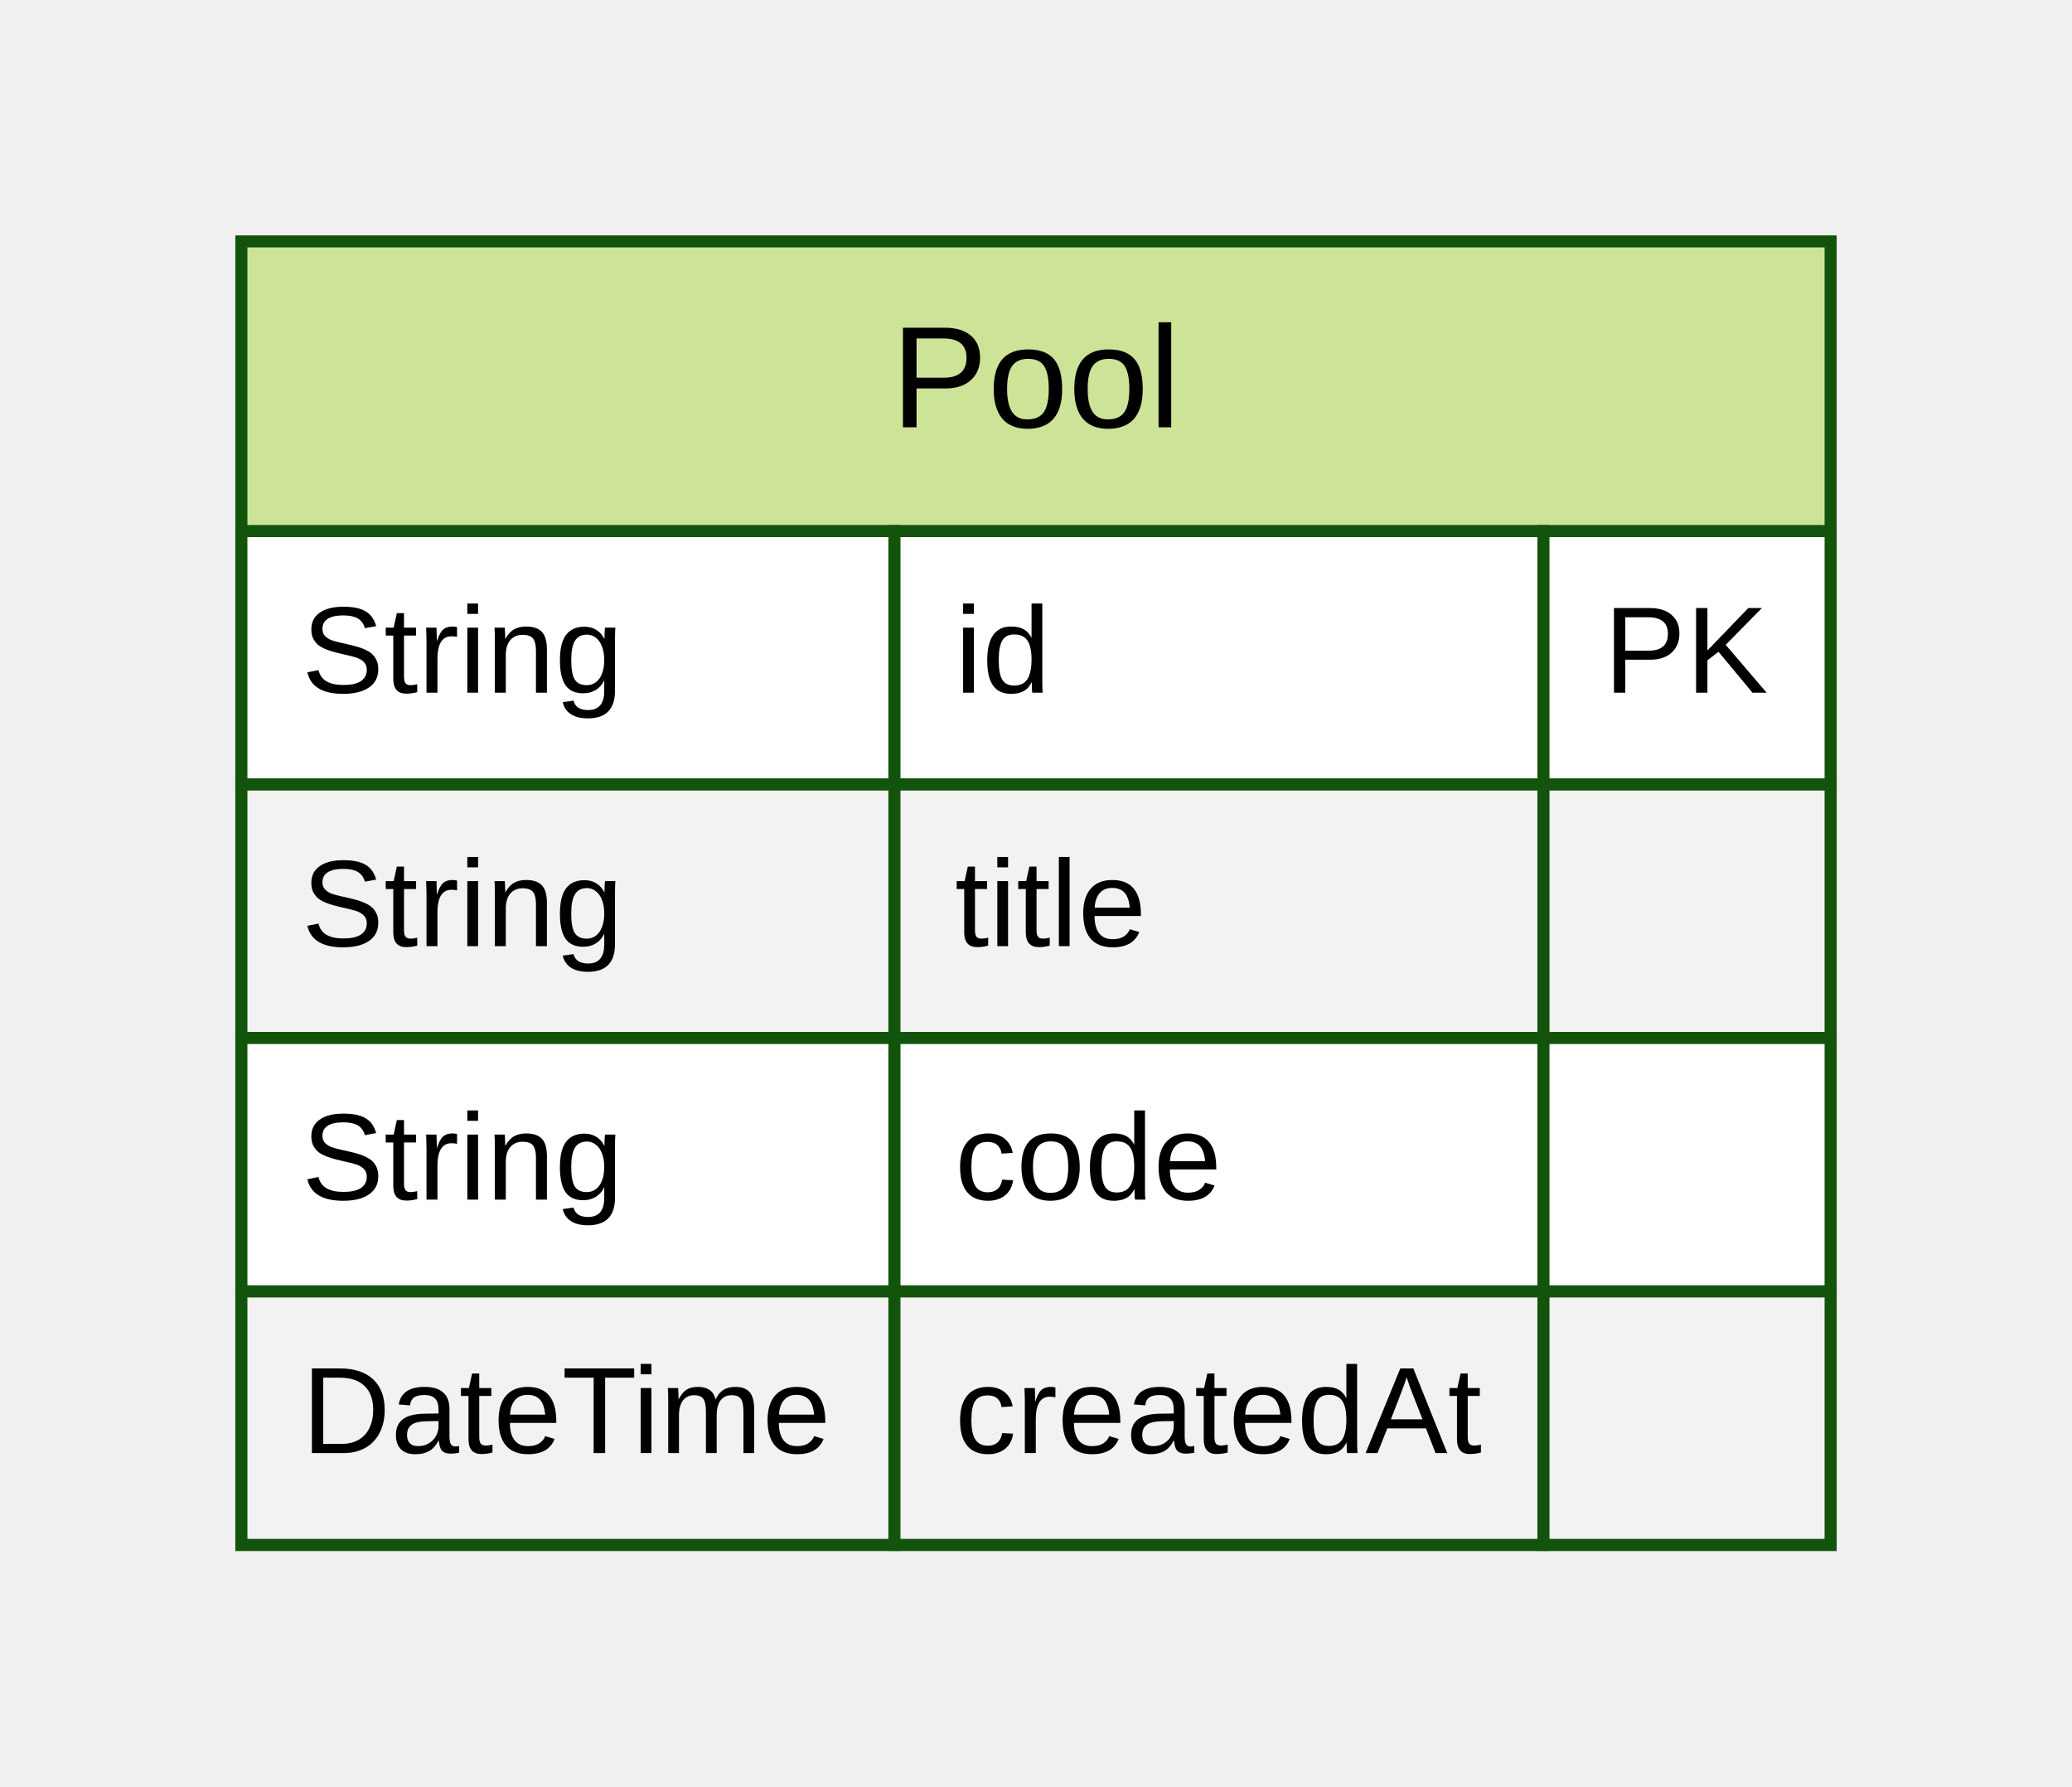
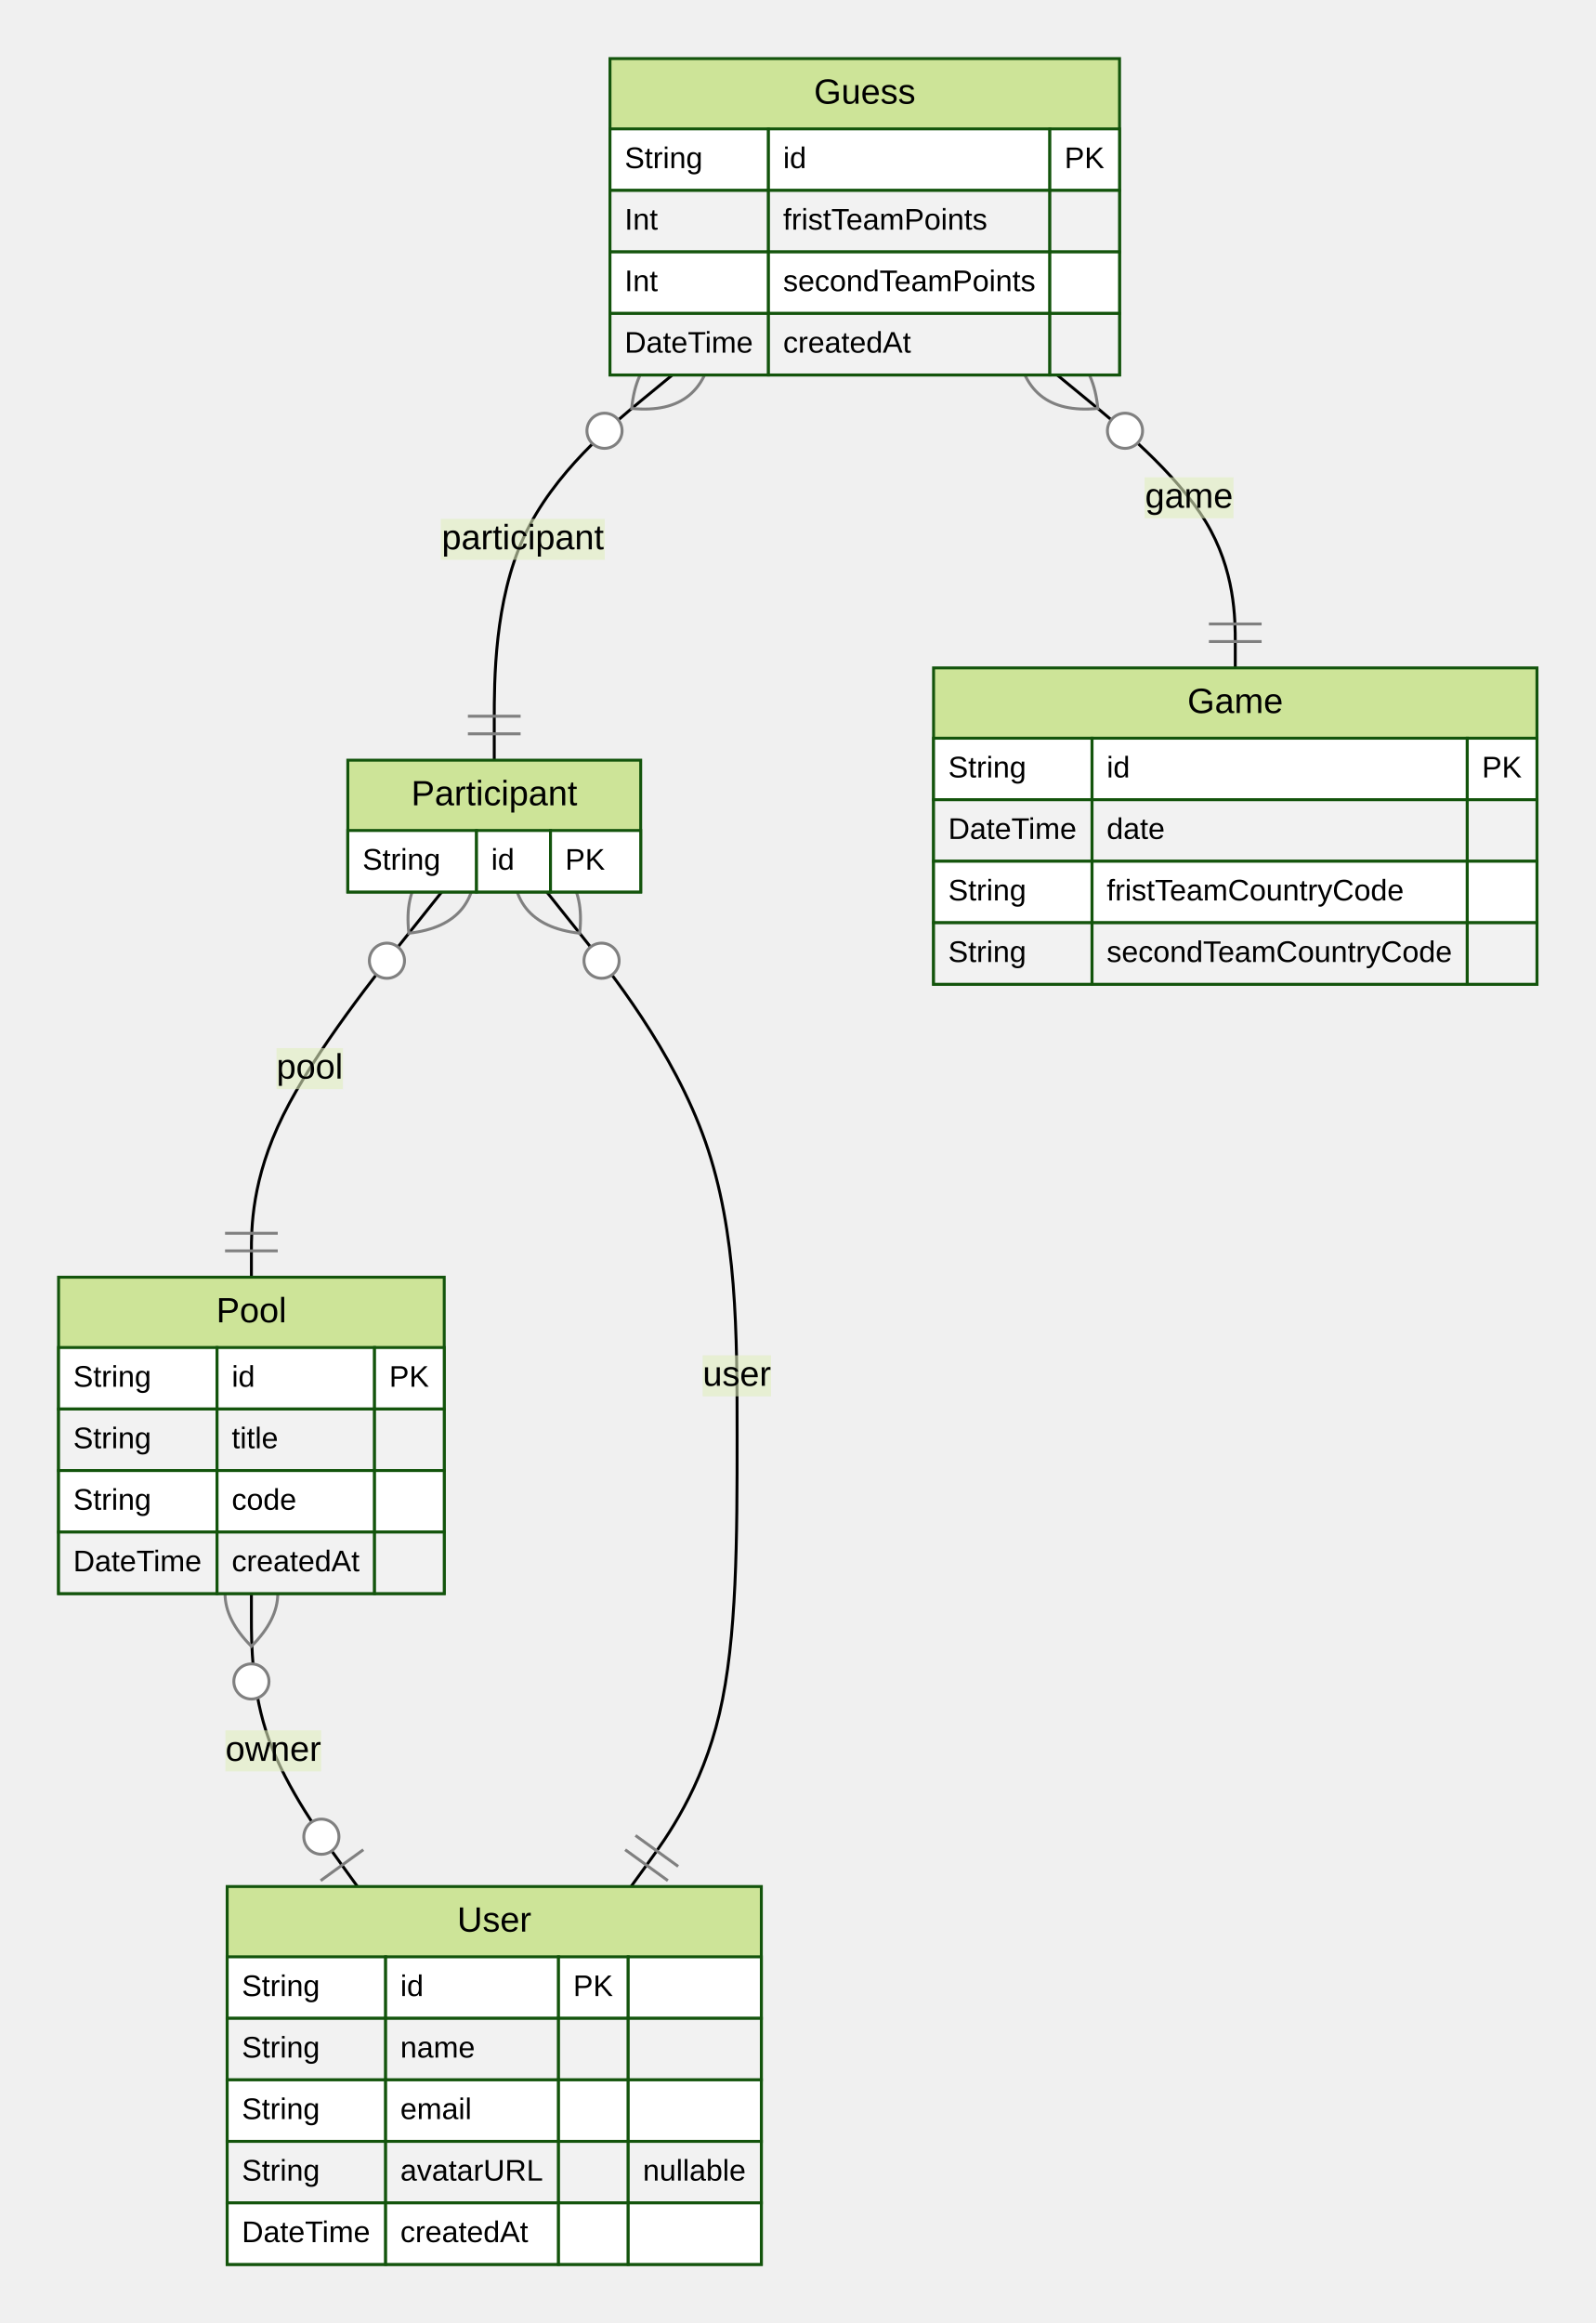
- <svg xmlns="http://www.w3.org/2000/svg" aria-labelledby="chart-title-mermaid-0 chart-desc-mermaid-0" role="img" viewBox="0 0 171.683 148" style="max-width: 171.683px; background-color: white;" width="100%" id="mermaid-0">
+ <svg xmlns="http://www.w3.org/2000/svg" aria-labelledby="chart-title-mermaid-0 chart-desc-mermaid-0" role="img" viewBox="0 0 544.791 793" style="max-width: 544.791px; background-color: white;" width="100%" id="mermaid-0">
  <style>#mermaid-0 {font-family:"trebuchet ms",verdana,arial,sans-serif;font-size:16px;fill:#000000;}#mermaid-0 .error-icon{fill:#552222;}#mermaid-0 .error-text{fill:#552222;stroke:#552222;}#mermaid-0 .edge-thickness-normal{stroke-width:2px;}#mermaid-0 .edge-thickness-thick{stroke-width:3.5px;}#mermaid-0 .edge-pattern-solid{stroke-dasharray:0;}#mermaid-0 .edge-pattern-dashed{stroke-dasharray:3;}#mermaid-0 .edge-pattern-dotted{stroke-dasharray:2;}#mermaid-0 .marker{fill:#000000;stroke:#000000;}#mermaid-0 .marker.cross{stroke:#000000;}#mermaid-0 svg{font-family:"trebuchet ms",verdana,arial,sans-serif;font-size:16px;}#mermaid-0 .entityBox{fill:#cde498;stroke:#13540c;}#mermaid-0 .attributeBoxOdd{fill:#ffffff;stroke:#13540c;}#mermaid-0 .attributeBoxEven{fill:#f2f2f2;stroke:#13540c;}#mermaid-0 .relationshipLabelBox{fill:hsl(78.158, 58.462%, 84.51%);opacity:0.7;background-color:hsl(78.158, 58.462%, 84.51%);}#mermaid-0 .relationshipLabelBox rect{opacity:0.5;}#mermaid-0 .relationshipLine{stroke:#000000;}#mermaid-0 :root{--mermaid-font-family:"trebuchet ms",verdana,arial,sans-serif;}</style>
  <g />
  <defs>
    <marker orient="auto" markerHeight="18" markerWidth="18" refY="9" refX="0" id="ONLY_ONE_START">
      <path d="M9,0 L9,18 M15,0 L15,18" fill="none" stroke="gray" />
    </marker>
  </defs>
  <defs>
    <marker orient="auto" markerHeight="18" markerWidth="18" refY="9" refX="18" id="ONLY_ONE_END">
      <path d="M3,0 L3,18 M9,0 L9,18" fill="none" stroke="gray" />
    </marker>
  </defs>
  <defs>
    <marker orient="auto" markerHeight="18" markerWidth="30" refY="9" refX="0" id="ZERO_OR_ONE_START">
      <circle r="6" cy="9" cx="21" fill="white" stroke="gray" />
      <path d="M9,0 L9,18" fill="none" stroke="gray" />
    </marker>
  </defs>
  <defs>
    <marker orient="auto" markerHeight="18" markerWidth="30" refY="9" refX="30" id="ZERO_OR_ONE_END">
      <circle r="6" cy="9" cx="9" fill="white" stroke="gray" />
      <path d="M21,0 L21,18" fill="none" stroke="gray" />
    </marker>
  </defs>
  <defs>
    <marker orient="auto" markerHeight="36" markerWidth="45" refY="18" refX="18" id="ONE_OR_MORE_START">
      <path d="M0,18 Q 18,0 36,18 Q 18,36 0,18 M42,9 L42,27" fill="none" stroke="gray" />
    </marker>
  </defs>
  <defs>
    <marker orient="auto" markerHeight="36" markerWidth="45" refY="18" refX="27" id="ONE_OR_MORE_END">
      <path d="M3,9 L3,27 M9,18 Q27,0 45,18 Q27,36 9,18" fill="none" stroke="gray" />
    </marker>
  </defs>
  <defs>
    <marker orient="auto" markerHeight="36" markerWidth="57" refY="18" refX="18" id="ZERO_OR_MORE_START">
      <circle r="6" cy="18" cx="48" fill="white" stroke="gray" />
      <path d="M0,18 Q18,0 36,18 Q18,36 0,18" fill="none" stroke="gray" />
    </marker>
  </defs>
  <defs>
    <marker orient="auto" markerHeight="36" markerWidth="57" refY="18" refX="39" id="ZERO_OR_MORE_END">
      <circle r="6" cy="18" cx="9" fill="white" stroke="gray" />
      <path d="M21,18 Q39,0 57,18 Q39,36 21,18" fill="none" stroke="gray" />
    </marker>
  </defs>
-   <g transform="translate(20,20 )" id="Pool">
+   <path marker-start="url(#ZERO_OR_MORE_START)" marker-end="url(#ZERO_OR_ONE_END)" fill="none" stroke="gray" d="M85.841,544L85.841,552.333C85.841,560.667,85.841,577.333,91.876,594C97.911,610.667,109.981,627.333,116.016,635.667L122.051,644" class="er relationshipLine" />
+   <path marker-start="url(#ZERO_OR_MORE_START)" marker-end="url(#ONLY_ONE_END)" fill="none" stroke="gray" d="M186.702,304.5L197.532,318.083C208.362,331.667,230.023,358.833,240.853,389.75C251.683,420.667,251.683,455.333,251.683,490C251.683,524.667,251.683,559.333,245.648,585C239.613,610.667,227.543,627.333,221.508,635.667L215.473,644" class="er relationshipLine" />
+   <path marker-start="url(#ZERO_OR_MORE_START)" marker-end="url(#ONLY_ONE_END)" fill="none" stroke="gray" d="M150.823,304.5L139.992,318.083C129.162,331.667,107.502,358.833,96.672,380.75C85.841,402.667,85.841,419.333,85.841,427.667L85.841,436" class="er relationshipLine" />
+   <path marker-start="url(#ZERO_OR_MORE_START)" marker-end="url(#ONLY_ONE_END)" fill="none" stroke="gray" d="M229.583,128L219.446,136.333C209.309,144.667,189.036,161.333,178.899,183.25C168.762,205.167,168.762,232.333,168.762,245.917L168.762,259.5" class="er relationshipLine" />
+   <path marker-start="url(#ZERO_OR_MORE_START)" marker-end="url(#ONLY_ONE_END)" fill="none" stroke="gray" d="M360.956,128L371.093,136.333C381.23,144.667,401.503,161.333,411.64,178C421.777,194.667,421.777,211.333,421.777,219.667L421.777,228" class="er relationshipLine" />
+   <g transform="translate(20,436 )" id="Pool">
    <rect height="108" width="131.683" y="0" x="0" stroke="gray" fill-opacity="100%" fill="honeydew" class="er entityBox" />
    <text transform="translate(65.84149,12)" style="font-family: &quot;trebuchet ms&quot;, verdana, arial, sans-serif;; font-size: 12px" text-anchor="middle" dominant-baseline="middle" y="0" x="0" id="entity-Pool" class="er entityLabel">Pool</text>
    <rect height="21" width="54.113" y="24" x="0" stroke="gray" fill-opacity="100%" fill="honeydew" class="er attributeBoxOdd" />
    <text transform="translate(5,34.5)" style="font-family: &quot;trebuchet ms&quot;, verdana, arial, sans-serif;; font-size: 10.2px" text-anchor="left" dominant-baseline="middle" y="0" x="0" id="entity-Pool-attr-1-type" class="er entityLabel">String</text>
    <rect height="21" width="53.775" y="24" x="54.113" stroke="gray" fill-opacity="100%" fill="honeydew" class="er attributeBoxOdd" />
    <text transform="translate(59.11313,34.5)" style="font-family: &quot;trebuchet ms&quot;, verdana, arial, sans-serif;; font-size: 10.2px" text-anchor="left" dominant-baseline="middle" y="0" x="0" id="entity-Pool-attr-1-name" class="er entityLabel">id</text>
    <rect height="21" width="23.795" y="24" x="107.888" stroke="gray" fill-opacity="100%" fill="honeydew" class="er attributeBoxOdd" />
    <text transform="translate(112.888,34.5)" style="font-family: &quot;trebuchet ms&quot;, verdana, arial, sans-serif;; font-size: 10.2px" text-anchor="left" dominant-baseline="middle" y="0" x="0" id="entity-Pool-attr-1-key" class="er entityLabel">PK</text>
    <rect height="21" width="54.113" y="45" x="0" stroke="gray" fill-opacity="100%" fill="honeydew" class="er attributeBoxEven" />
    <text transform="translate(5,55.5)" style="font-family: &quot;trebuchet ms&quot;, verdana, arial, sans-serif;; font-size: 10.2px" text-anchor="left" dominant-baseline="middle" y="0" x="0" id="entity-Pool-attr-2-type" class="er entityLabel">String</text>
    <rect height="21" width="53.775" y="45" x="54.113" stroke="gray" fill-opacity="100%" fill="honeydew" class="er attributeBoxEven" />
    <text transform="translate(59.11313,55.5)" style="font-family: &quot;trebuchet ms&quot;, verdana, arial, sans-serif;; font-size: 10.2px" text-anchor="left" dominant-baseline="middle" y="0" x="0" id="entity-Pool-attr-2-name" class="er entityLabel">title</text>
    <rect height="21" width="23.795" y="45" x="107.888" stroke="gray" fill-opacity="100%" fill="honeydew" class="er attributeBoxEven" />
    <text transform="translate(112.888,55.5)" style="font-family: &quot;trebuchet ms&quot;, verdana, arial, sans-serif;; font-size: 10.2px" text-anchor="left" dominant-baseline="middle" y="0" x="0" id="entity-Pool-attr-2-key" class="er entityLabel" />
    <rect height="21" width="54.113" y="66" x="0" stroke="gray" fill-opacity="100%" fill="honeydew" class="er attributeBoxOdd" />
    <text transform="translate(5,76.5)" style="font-family: &quot;trebuchet ms&quot;, verdana, arial, sans-serif;; font-size: 10.2px" text-anchor="left" dominant-baseline="middle" y="0" x="0" id="entity-Pool-attr-3-type" class="er entityLabel">String</text>
    <rect height="21" width="53.775" y="66" x="54.113" stroke="gray" fill-opacity="100%" fill="honeydew" class="er attributeBoxOdd" />
    <text transform="translate(59.11313,76.5)" style="font-family: &quot;trebuchet ms&quot;, verdana, arial, sans-serif;; font-size: 10.2px" text-anchor="left" dominant-baseline="middle" y="0" x="0" id="entity-Pool-attr-3-name" class="er entityLabel">code</text>
    <rect height="21" width="23.795" y="66" x="107.888" stroke="gray" fill-opacity="100%" fill="honeydew" class="er attributeBoxOdd" />
    <text transform="translate(112.888,76.5)" style="font-family: &quot;trebuchet ms&quot;, verdana, arial, sans-serif;; font-size: 10.2px" text-anchor="left" dominant-baseline="middle" y="0" x="0" id="entity-Pool-attr-3-key" class="er entityLabel" />
    <rect height="21" width="54.113" y="87" x="0" stroke="gray" fill-opacity="100%" fill="honeydew" class="er attributeBoxEven" />
    <text transform="translate(5,97.5)" style="font-family: &quot;trebuchet ms&quot;, verdana, arial, sans-serif;; font-size: 10.2px" text-anchor="left" dominant-baseline="middle" y="0" x="0" id="entity-Pool-attr-4-type" class="er entityLabel">DateTime</text>
    <rect height="21" width="53.775" y="87" x="54.113" stroke="gray" fill-opacity="100%" fill="honeydew" class="er attributeBoxEven" />
    <text transform="translate(59.11313,97.5)" style="font-family: &quot;trebuchet ms&quot;, verdana, arial, sans-serif;; font-size: 10.2px" text-anchor="left" dominant-baseline="middle" y="0" x="0" id="entity-Pool-attr-4-name" class="er entityLabel">createdAt</text>
    <rect height="21" width="23.795" y="87" x="107.888" stroke="gray" fill-opacity="100%" fill="honeydew" class="er attributeBoxEven" />
    <text transform="translate(112.888,97.5)" style="font-family: &quot;trebuchet ms&quot;, verdana, arial, sans-serif;; font-size: 10.2px" text-anchor="left" dominant-baseline="middle" y="0" x="0" id="entity-Pool-attr-4-key" class="er entityLabel" />
  </g>
+   <g transform="translate(118.7622,259.5 )" id="Participant">
+     <rect height="45" width="100" y="0" x="0" stroke="gray" fill-opacity="100%" fill="honeydew" class="er entityBox" />
+     <text transform="translate(50,12)" style="font-family: &quot;trebuchet ms&quot;, verdana, arial, sans-serif;; font-size: 12px" text-anchor="middle" dominant-baseline="middle" y="0" x="0" id="entity-Participant" class="er entityLabel">Participant</text>
+     <rect height="21" width="43.945" y="24" x="0" stroke="gray" fill-opacity="100%" fill="honeydew" class="er attributeBoxOdd" />
+     <text transform="translate(5,34.5)" style="font-family: &quot;trebuchet ms&quot;, verdana, arial, sans-serif;; font-size: 10.2px" text-anchor="left" dominant-baseline="middle" y="0" x="0" id="entity-Participant-attr-1-type" class="er entityLabel">String</text>
+     <rect height="21" width="25.262" y="24" x="43.945" stroke="gray" fill-opacity="100%" fill="honeydew" class="er attributeBoxOdd" />
+     <text transform="translate(48.94526,34.5)" style="font-family: &quot;trebuchet ms&quot;, verdana, arial, sans-serif;; font-size: 10.2px" text-anchor="left" dominant-baseline="middle" y="0" x="0" id="entity-Participant-attr-1-name" class="er entityLabel">id</text>
+     <rect height="21" width="30.793" y="24" x="69.207" stroke="gray" fill-opacity="100%" fill="honeydew" class="er attributeBoxOdd" />
+     <text transform="translate(74.20681,34.5)" style="font-family: &quot;trebuchet ms&quot;, verdana, arial, sans-serif;; font-size: 10.2px" text-anchor="left" dominant-baseline="middle" y="0" x="0" id="entity-Participant-attr-1-key" class="er entityLabel">PK</text>
+   </g>
+   <g transform="translate(77.56744,644 )" id="User">
+     <rect height="129" width="182.39" y="0" x="0" stroke="gray" fill-opacity="100%" fill="honeydew" class="er entityBox" />
+     <text transform="translate(91.19479,12)" style="font-family: &quot;trebuchet ms&quot;, verdana, arial, sans-serif;; font-size: 12px" text-anchor="middle" dominant-baseline="middle" y="0" x="0" id="entity-User" class="er entityLabel">User</text>
+     <rect height="21" width="54.113" y="24" x="0" stroke="gray" fill-opacity="100%" fill="honeydew" class="er attributeBoxOdd" />
+     <text transform="translate(5,34.5)" style="font-family: &quot;trebuchet ms&quot;, verdana, arial, sans-serif;; font-size: 10.2px" text-anchor="left" dominant-baseline="middle" y="0" x="0" id="entity-User-attr-1-type" class="er entityLabel">String</text>
+     <rect height="21" width="59.028" y="24" x="54.113" stroke="gray" fill-opacity="100%" fill="honeydew" class="er attributeBoxOdd" />
+     <text transform="translate(59.11313,34.5)" style="font-family: &quot;trebuchet ms&quot;, verdana, arial, sans-serif;; font-size: 10.2px" text-anchor="left" dominant-baseline="middle" y="0" x="0" id="entity-User-attr-1-name" class="er entityLabel">id</text>
+     <rect height="21" width="23.795" y="24" x="113.141" stroke="gray" fill-opacity="100%" fill="honeydew" class="er attributeBoxOdd" />
+     <text transform="translate(118.1414,34.5)" style="font-family: &quot;trebuchet ms&quot;, verdana, arial, sans-serif;; font-size: 10.2px" text-anchor="left" dominant-baseline="middle" y="0" x="0" id="entity-User-attr-1-key" class="er entityLabel">PK</text>
+     <rect height="21" width="45.453" y="24" x="136.936" stroke="gray" fill-opacity="100%" fill="honeydew" class="er attributeBoxOdd" />
+     <text transform="translate(141.9364,34.5)" style="font-family: &quot;trebuchet ms&quot;, verdana, arial, sans-serif;; font-size: 10.2px" text-anchor="left" dominant-baseline="middle" y="0" x="0" id="entity-User-attr-1-comment" class="er entityLabel" />
+     <rect height="21" width="54.113" y="45" x="0" stroke="gray" fill-opacity="100%" fill="honeydew" class="er attributeBoxEven" />
+     <text transform="translate(5,55.5)" style="font-family: &quot;trebuchet ms&quot;, verdana, arial, sans-serif;; font-size: 10.2px" text-anchor="left" dominant-baseline="middle" y="0" x="0" id="entity-User-attr-2-type" class="er entityLabel">String</text>
+     <rect height="21" width="59.028" y="45" x="54.113" stroke="gray" fill-opacity="100%" fill="honeydew" class="er attributeBoxEven" />
+     <text transform="translate(59.11313,55.5)" style="font-family: &quot;trebuchet ms&quot;, verdana, arial, sans-serif;; font-size: 10.2px" text-anchor="left" dominant-baseline="middle" y="0" x="0" id="entity-User-attr-2-name" class="er entityLabel">name</text>
+     <rect height="21" width="23.795" y="45" x="113.141" stroke="gray" fill-opacity="100%" fill="honeydew" class="er attributeBoxEven" />
+     <text transform="translate(118.1414,55.5)" style="font-family: &quot;trebuchet ms&quot;, verdana, arial, sans-serif;; font-size: 10.2px" text-anchor="left" dominant-baseline="middle" y="0" x="0" id="entity-User-attr-2-key" class="er entityLabel" />
+     <rect height="21" width="45.453" y="45" x="136.936" stroke="gray" fill-opacity="100%" fill="honeydew" class="er attributeBoxEven" />
+     <text transform="translate(141.9364,55.5)" style="font-family: &quot;trebuchet ms&quot;, verdana, arial, sans-serif;; font-size: 10.2px" text-anchor="left" dominant-baseline="middle" y="0" x="0" id="entity-User-attr-2-comment" class="er entityLabel" />
+     <rect height="21" width="54.113" y="66" x="0" stroke="gray" fill-opacity="100%" fill="honeydew" class="er attributeBoxOdd" />
+     <text transform="translate(5,76.5)" style="font-family: &quot;trebuchet ms&quot;, verdana, arial, sans-serif;; font-size: 10.2px" text-anchor="left" dominant-baseline="middle" y="0" x="0" id="entity-User-attr-3-type" class="er entityLabel">String</text>
+     <rect height="21" width="59.028" y="66" x="54.113" stroke="gray" fill-opacity="100%" fill="honeydew" class="er attributeBoxOdd" />
+     <text transform="translate(59.11313,76.5)" style="font-family: &quot;trebuchet ms&quot;, verdana, arial, sans-serif;; font-size: 10.2px" text-anchor="left" dominant-baseline="middle" y="0" x="0" id="entity-User-attr-3-name" class="er entityLabel">email</text>
+     <rect height="21" width="23.795" y="66" x="113.141" stroke="gray" fill-opacity="100%" fill="honeydew" class="er attributeBoxOdd" />
+     <text transform="translate(118.1414,76.5)" style="font-family: &quot;trebuchet ms&quot;, verdana, arial, sans-serif;; font-size: 10.2px" text-anchor="left" dominant-baseline="middle" y="0" x="0" id="entity-User-attr-3-key" class="er entityLabel" />
+     <rect height="21" width="45.453" y="66" x="136.936" stroke="gray" fill-opacity="100%" fill="honeydew" class="er attributeBoxOdd" />
+     <text transform="translate(141.9364,76.5)" style="font-family: &quot;trebuchet ms&quot;, verdana, arial, sans-serif;; font-size: 10.2px" text-anchor="left" dominant-baseline="middle" y="0" x="0" id="entity-User-attr-3-comment" class="er entityLabel" />
+     <rect height="21" width="54.113" y="87" x="0" stroke="gray" fill-opacity="100%" fill="honeydew" class="er attributeBoxEven" />
+     <text transform="translate(5,97.5)" style="font-family: &quot;trebuchet ms&quot;, verdana, arial, sans-serif;; font-size: 10.2px" text-anchor="left" dominant-baseline="middle" y="0" x="0" id="entity-User-attr-4-type" class="er entityLabel">String</text>
+     <rect height="21" width="59.028" y="87" x="54.113" stroke="gray" fill-opacity="100%" fill="honeydew" class="er attributeBoxEven" />
+     <text transform="translate(59.11313,97.5)" style="font-family: &quot;trebuchet ms&quot;, verdana, arial, sans-serif;; font-size: 10.2px" text-anchor="left" dominant-baseline="middle" y="0" x="0" id="entity-User-attr-4-name" class="er entityLabel">avatarURL</text>
+     <rect height="21" width="23.795" y="87" x="113.141" stroke="gray" fill-opacity="100%" fill="honeydew" class="er attributeBoxEven" />
+     <text transform="translate(118.1414,97.5)" style="font-family: &quot;trebuchet ms&quot;, verdana, arial, sans-serif;; font-size: 10.2px" text-anchor="left" dominant-baseline="middle" y="0" x="0" id="entity-User-attr-4-key" class="er entityLabel" />
+     <rect height="21" width="45.453" y="87" x="136.936" stroke="gray" fill-opacity="100%" fill="honeydew" class="er attributeBoxEven" />
+     <text transform="translate(141.9364,97.5)" style="font-family: &quot;trebuchet ms&quot;, verdana, arial, sans-serif;; font-size: 10.2px" text-anchor="left" dominant-baseline="middle" y="0" x="0" id="entity-User-attr-4-comment" class="er entityLabel">nullable</text>
+     <rect height="21" width="54.113" y="108" x="0" stroke="gray" fill-opacity="100%" fill="honeydew" class="er attributeBoxOdd" />
+     <text transform="translate(5,118.5)" style="font-family: &quot;trebuchet ms&quot;, verdana, arial, sans-serif;; font-size: 10.2px" text-anchor="left" dominant-baseline="middle" y="0" x="0" id="entity-User-attr-5-type" class="er entityLabel">DateTime</text>
+     <rect height="21" width="59.028" y="108" x="54.113" stroke="gray" fill-opacity="100%" fill="honeydew" class="er attributeBoxOdd" />
+     <text transform="translate(59.11313,118.5)" style="font-family: &quot;trebuchet ms&quot;, verdana, arial, sans-serif;; font-size: 10.2px" text-anchor="left" dominant-baseline="middle" y="0" x="0" id="entity-User-attr-5-name" class="er entityLabel">createdAt</text>
+     <rect height="21" width="23.795" y="108" x="113.141" stroke="gray" fill-opacity="100%" fill="honeydew" class="er attributeBoxOdd" />
+     <text transform="translate(118.1414,118.5)" style="font-family: &quot;trebuchet ms&quot;, verdana, arial, sans-serif;; font-size: 10.2px" text-anchor="left" dominant-baseline="middle" y="0" x="0" id="entity-User-attr-5-key" class="er entityLabel" />
+     <rect height="21" width="45.453" y="108" x="136.936" stroke="gray" fill-opacity="100%" fill="honeydew" class="er attributeBoxOdd" />
+     <text transform="translate(141.9364,118.5)" style="font-family: &quot;trebuchet ms&quot;, verdana, arial, sans-serif;; font-size: 10.2px" text-anchor="left" dominant-baseline="middle" y="0" x="0" id="entity-User-attr-5-comment" class="er entityLabel" />
+   </g>
+   <g transform="translate(318.7622,228 )" id="Game">
+     <rect height="108" width="206.029" y="0" x="0" stroke="gray" fill-opacity="100%" fill="honeydew" class="er entityBox" />
+     <text transform="translate(103.0145,12)" style="font-family: &quot;trebuchet ms&quot;, verdana, arial, sans-serif;; font-size: 12px" text-anchor="middle" dominant-baseline="middle" y="0" x="0" id="entity-Game" class="er entityLabel">Game</text>
+     <rect height="21" width="54.113" y="24" x="0" stroke="gray" fill-opacity="100%" fill="honeydew" class="er attributeBoxOdd" />
+     <text transform="translate(5,34.5)" style="font-family: &quot;trebuchet ms&quot;, verdana, arial, sans-serif;; font-size: 10.2px" text-anchor="left" dominant-baseline="middle" y="0" x="0" id="entity-Game-attr-1-type" class="er entityLabel">String</text>
+     <rect height="21" width="128.121" y="24" x="54.113" stroke="gray" fill-opacity="100%" fill="honeydew" class="er attributeBoxOdd" />
+     <text transform="translate(59.11313,34.5)" style="font-family: &quot;trebuchet ms&quot;, verdana, arial, sans-serif;; font-size: 10.2px" text-anchor="left" dominant-baseline="middle" y="0" x="0" id="entity-Game-attr-1-name" class="er entityLabel">id</text>
+     <rect height="21" width="23.795" y="24" x="182.234" stroke="gray" fill-opacity="100%" fill="honeydew" class="er attributeBoxOdd" />
+     <text transform="translate(187.2339,34.5)" style="font-family: &quot;trebuchet ms&quot;, verdana, arial, sans-serif;; font-size: 10.2px" text-anchor="left" dominant-baseline="middle" y="0" x="0" id="entity-Game-attr-1-key" class="er entityLabel">PK</text>
+     <rect height="21" width="54.113" y="45" x="0" stroke="gray" fill-opacity="100%" fill="honeydew" class="er attributeBoxEven" />
+     <text transform="translate(5,55.5)" style="font-family: &quot;trebuchet ms&quot;, verdana, arial, sans-serif;; font-size: 10.2px" text-anchor="left" dominant-baseline="middle" y="0" x="0" id="entity-Game-attr-2-type" class="er entityLabel">DateTime</text>
+     <rect height="21" width="128.121" y="45" x="54.113" stroke="gray" fill-opacity="100%" fill="honeydew" class="er attributeBoxEven" />
+     <text transform="translate(59.11313,55.5)" style="font-family: &quot;trebuchet ms&quot;, verdana, arial, sans-serif;; font-size: 10.2px" text-anchor="left" dominant-baseline="middle" y="0" x="0" id="entity-Game-attr-2-name" class="er entityLabel">date</text>
+     <rect height="21" width="23.795" y="45" x="182.234" stroke="gray" fill-opacity="100%" fill="honeydew" class="er attributeBoxEven" />
+     <text transform="translate(187.2339,55.5)" style="font-family: &quot;trebuchet ms&quot;, verdana, arial, sans-serif;; font-size: 10.2px" text-anchor="left" dominant-baseline="middle" y="0" x="0" id="entity-Game-attr-2-key" class="er entityLabel" />
+     <rect height="21" width="54.113" y="66" x="0" stroke="gray" fill-opacity="100%" fill="honeydew" class="er attributeBoxOdd" />
+     <text transform="translate(5,76.5)" style="font-family: &quot;trebuchet ms&quot;, verdana, arial, sans-serif;; font-size: 10.2px" text-anchor="left" dominant-baseline="middle" y="0" x="0" id="entity-Game-attr-3-type" class="er entityLabel">String</text>
+     <rect height="21" width="128.121" y="66" x="54.113" stroke="gray" fill-opacity="100%" fill="honeydew" class="er attributeBoxOdd" />
+     <text transform="translate(59.11313,76.5)" style="font-family: &quot;trebuchet ms&quot;, verdana, arial, sans-serif;; font-size: 10.2px" text-anchor="left" dominant-baseline="middle" y="0" x="0" id="entity-Game-attr-3-name" class="er entityLabel">fristTeamCountryCode</text>
+     <rect height="21" width="23.795" y="66" x="182.234" stroke="gray" fill-opacity="100%" fill="honeydew" class="er attributeBoxOdd" />
+     <text transform="translate(187.2339,76.5)" style="font-family: &quot;trebuchet ms&quot;, verdana, arial, sans-serif;; font-size: 10.2px" text-anchor="left" dominant-baseline="middle" y="0" x="0" id="entity-Game-attr-3-key" class="er entityLabel" />
+     <rect height="21" width="54.113" y="87" x="0" stroke="gray" fill-opacity="100%" fill="honeydew" class="er attributeBoxEven" />
+     <text transform="translate(5,97.5)" style="font-family: &quot;trebuchet ms&quot;, verdana, arial, sans-serif;; font-size: 10.2px" text-anchor="left" dominant-baseline="middle" y="0" x="0" id="entity-Game-attr-4-type" class="er entityLabel">String</text>
+     <rect height="21" width="128.121" y="87" x="54.113" stroke="gray" fill-opacity="100%" fill="honeydew" class="er attributeBoxEven" />
+     <text transform="translate(59.11313,97.5)" style="font-family: &quot;trebuchet ms&quot;, verdana, arial, sans-serif;; font-size: 10.2px" text-anchor="left" dominant-baseline="middle" y="0" x="0" id="entity-Game-attr-4-name" class="er entityLabel">secondTeamCountryCode</text>
+     <rect height="21" width="23.795" y="87" x="182.234" stroke="gray" fill-opacity="100%" fill="honeydew" class="er attributeBoxEven" />
+     <text transform="translate(187.2339,97.5)" style="font-family: &quot;trebuchet ms&quot;, verdana, arial, sans-serif;; font-size: 10.2px" text-anchor="left" dominant-baseline="middle" y="0" x="0" id="entity-Game-attr-4-key" class="er entityLabel" />
+   </g>
+   <g transform="translate(208.2763,20 )" id="Guess">
+     <rect height="108" width="173.986" y="0" x="0" stroke="gray" fill-opacity="100%" fill="honeydew" class="er entityBox" />
+     <text transform="translate(86.99312,12)" style="font-family: &quot;trebuchet ms&quot;, verdana, arial, sans-serif;; font-size: 12px" text-anchor="middle" dominant-baseline="middle" y="0" x="0" id="entity-Guess" class="er entityLabel">Guess</text>
+     <rect height="21" width="54.113" y="24" x="0" stroke="gray" fill-opacity="100%" fill="honeydew" class="er attributeBoxOdd" />
+     <text transform="translate(5,34.5)" style="font-family: &quot;trebuchet ms&quot;, verdana, arial, sans-serif;; font-size: 10.2px" text-anchor="left" dominant-baseline="middle" y="0" x="0" id="entity-Guess-attr-1-type" class="er entityLabel">String</text>
+     <rect height="21" width="96.078" y="24" x="54.113" stroke="gray" fill-opacity="100%" fill="honeydew" class="er attributeBoxOdd" />
+     <text transform="translate(59.11313,34.5)" style="font-family: &quot;trebuchet ms&quot;, verdana, arial, sans-serif;; font-size: 10.2px" text-anchor="left" dominant-baseline="middle" y="0" x="0" id="entity-Guess-attr-1-name" class="er entityLabel">id</text>
+     <rect height="21" width="23.795" y="24" x="150.191" stroke="gray" fill-opacity="100%" fill="honeydew" class="er attributeBoxOdd" />
+     <text transform="translate(155.1913,34.5)" style="font-family: &quot;trebuchet ms&quot;, verdana, arial, sans-serif;; font-size: 10.2px" text-anchor="left" dominant-baseline="middle" y="0" x="0" id="entity-Guess-attr-1-key" class="er entityLabel">PK</text>
+     <rect height="21" width="54.113" y="45" x="0" stroke="gray" fill-opacity="100%" fill="honeydew" class="er attributeBoxEven" />
+     <text transform="translate(5,55.5)" style="font-family: &quot;trebuchet ms&quot;, verdana, arial, sans-serif;; font-size: 10.2px" text-anchor="left" dominant-baseline="middle" y="0" x="0" id="entity-Guess-attr-2-type" class="er entityLabel">Int</text>
+     <rect height="21" width="96.078" y="45" x="54.113" stroke="gray" fill-opacity="100%" fill="honeydew" class="er attributeBoxEven" />
+     <text transform="translate(59.11313,55.5)" style="font-family: &quot;trebuchet ms&quot;, verdana, arial, sans-serif;; font-size: 10.2px" text-anchor="left" dominant-baseline="middle" y="0" x="0" id="entity-Guess-attr-2-name" class="er entityLabel">fristTeamPoints</text>
+     <rect height="21" width="23.795" y="45" x="150.191" stroke="gray" fill-opacity="100%" fill="honeydew" class="er attributeBoxEven" />
+     <text transform="translate(155.1913,55.5)" style="font-family: &quot;trebuchet ms&quot;, verdana, arial, sans-serif;; font-size: 10.2px" text-anchor="left" dominant-baseline="middle" y="0" x="0" id="entity-Guess-attr-2-key" class="er entityLabel" />
+     <rect height="21" width="54.113" y="66" x="0" stroke="gray" fill-opacity="100%" fill="honeydew" class="er attributeBoxOdd" />
+     <text transform="translate(5,76.5)" style="font-family: &quot;trebuchet ms&quot;, verdana, arial, sans-serif;; font-size: 10.2px" text-anchor="left" dominant-baseline="middle" y="0" x="0" id="entity-Guess-attr-3-type" class="er entityLabel">Int</text>
+     <rect height="21" width="96.078" y="66" x="54.113" stroke="gray" fill-opacity="100%" fill="honeydew" class="er attributeBoxOdd" />
+     <text transform="translate(59.11313,76.5)" style="font-family: &quot;trebuchet ms&quot;, verdana, arial, sans-serif;; font-size: 10.2px" text-anchor="left" dominant-baseline="middle" y="0" x="0" id="entity-Guess-attr-3-name" class="er entityLabel">secondTeamPoints</text>
+     <rect height="21" width="23.795" y="66" x="150.191" stroke="gray" fill-opacity="100%" fill="honeydew" class="er attributeBoxOdd" />
+     <text transform="translate(155.1913,76.5)" style="font-family: &quot;trebuchet ms&quot;, verdana, arial, sans-serif;; font-size: 10.2px" text-anchor="left" dominant-baseline="middle" y="0" x="0" id="entity-Guess-attr-3-key" class="er entityLabel" />
+     <rect height="21" width="54.113" y="87" x="0" stroke="gray" fill-opacity="100%" fill="honeydew" class="er attributeBoxEven" />
+     <text transform="translate(5,97.5)" style="font-family: &quot;trebuchet ms&quot;, verdana, arial, sans-serif;; font-size: 10.2px" text-anchor="left" dominant-baseline="middle" y="0" x="0" id="entity-Guess-attr-4-type" class="er entityLabel">DateTime</text>
+     <rect height="21" width="96.078" y="87" x="54.113" stroke="gray" fill-opacity="100%" fill="honeydew" class="er attributeBoxEven" />
+     <text transform="translate(59.11313,97.5)" style="font-family: &quot;trebuchet ms&quot;, verdana, arial, sans-serif;; font-size: 10.2px" text-anchor="left" dominant-baseline="middle" y="0" x="0" id="entity-Guess-attr-4-name" class="er entityLabel">createdAt</text>
+     <rect height="21" width="23.795" y="87" x="150.191" stroke="gray" fill-opacity="100%" fill="honeydew" class="er attributeBoxEven" />
+     <text transform="translate(155.1913,97.5)" style="font-family: &quot;trebuchet ms&quot;, verdana, arial, sans-serif;; font-size: 10.2px" text-anchor="left" dominant-baseline="middle" y="0" x="0" id="entity-Guess-attr-4-key" class="er entityLabel" />
+   </g>
+   <rect fill-opacity="85%" fill="white" height="14" width="32.688" y="590.7" x="76.968" class="er relationshipLabelBox" />
+   <text style="font-family: &quot;trebuchet ms&quot;, verdana, arial, sans-serif;; font-size: 12px" dominant-baseline="middle" text-anchor="middle" y="597.7" x="93.312" id="rel1" class="er relationshipLabel">owner</text>
+   <rect fill-opacity="85%" fill="white" height="14" width="23.348" y="462.676" x="239.928" class="er relationshipLabelBox" />
+   <text style="font-family: &quot;trebuchet ms&quot;, verdana, arial, sans-serif;; font-size: 12px" dominant-baseline="middle" text-anchor="middle" y="469.676" x="251.601" id="rel2" class="er relationshipLabel">user</text>
+   <rect fill-opacity="85%" fill="white" height="14" width="22.688" y="357.795" x="94.4" class="er relationshipLabelBox" />
+   <text style="font-family: &quot;trebuchet ms&quot;, verdana, arial, sans-serif;; font-size: 12px" dominant-baseline="middle" text-anchor="middle" y="364.795" x="105.744" id="rel3" class="er relationshipLabel">pool</text>
+   <rect fill-opacity="85%" fill="white" height="14" width="56.031" y="177.114" x="150.49" class="er relationshipLabelBox" />
+   <text style="font-family: &quot;trebuchet ms&quot;, verdana, arial, sans-serif;; font-size: 12px" dominant-baseline="middle" text-anchor="middle" y="184.114" x="178.506" id="rel4" class="er relationshipLabel">participant</text>
+   <rect fill-opacity="85%" fill="white" height="14" width="30.344" y="162.93" x="390.825" class="er relationshipLabelBox" />
+   <text style="font-family: &quot;trebuchet ms&quot;, verdana, arial, sans-serif;; font-size: 12px" dominant-baseline="middle" text-anchor="middle" y="169.93" x="405.997" id="rel5" class="er relationshipLabel">game</text>
</svg>
